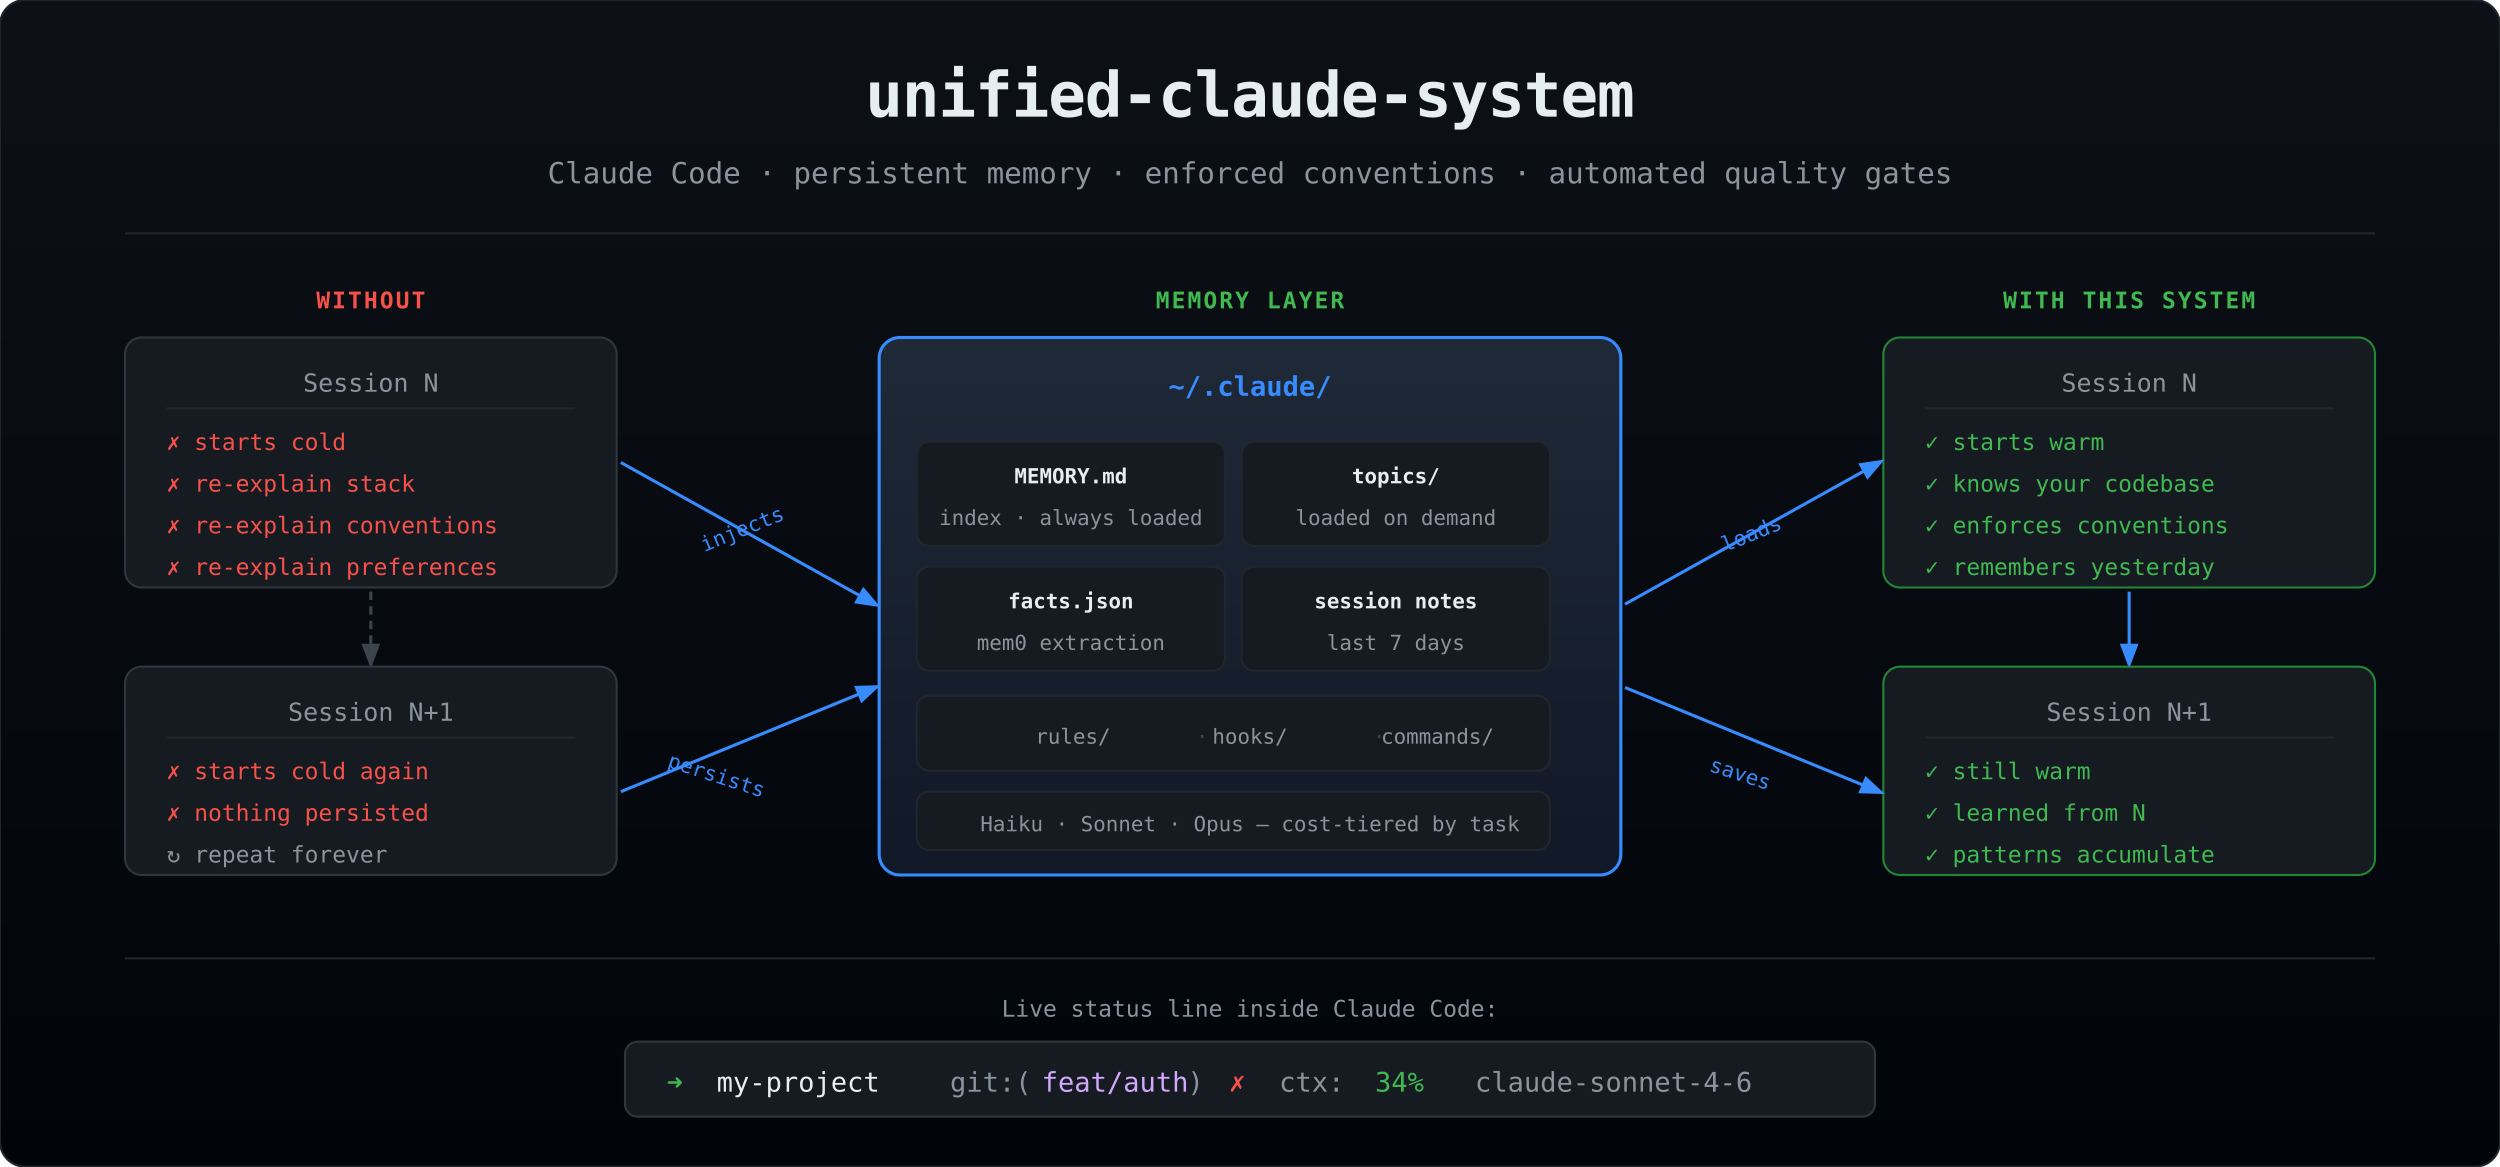
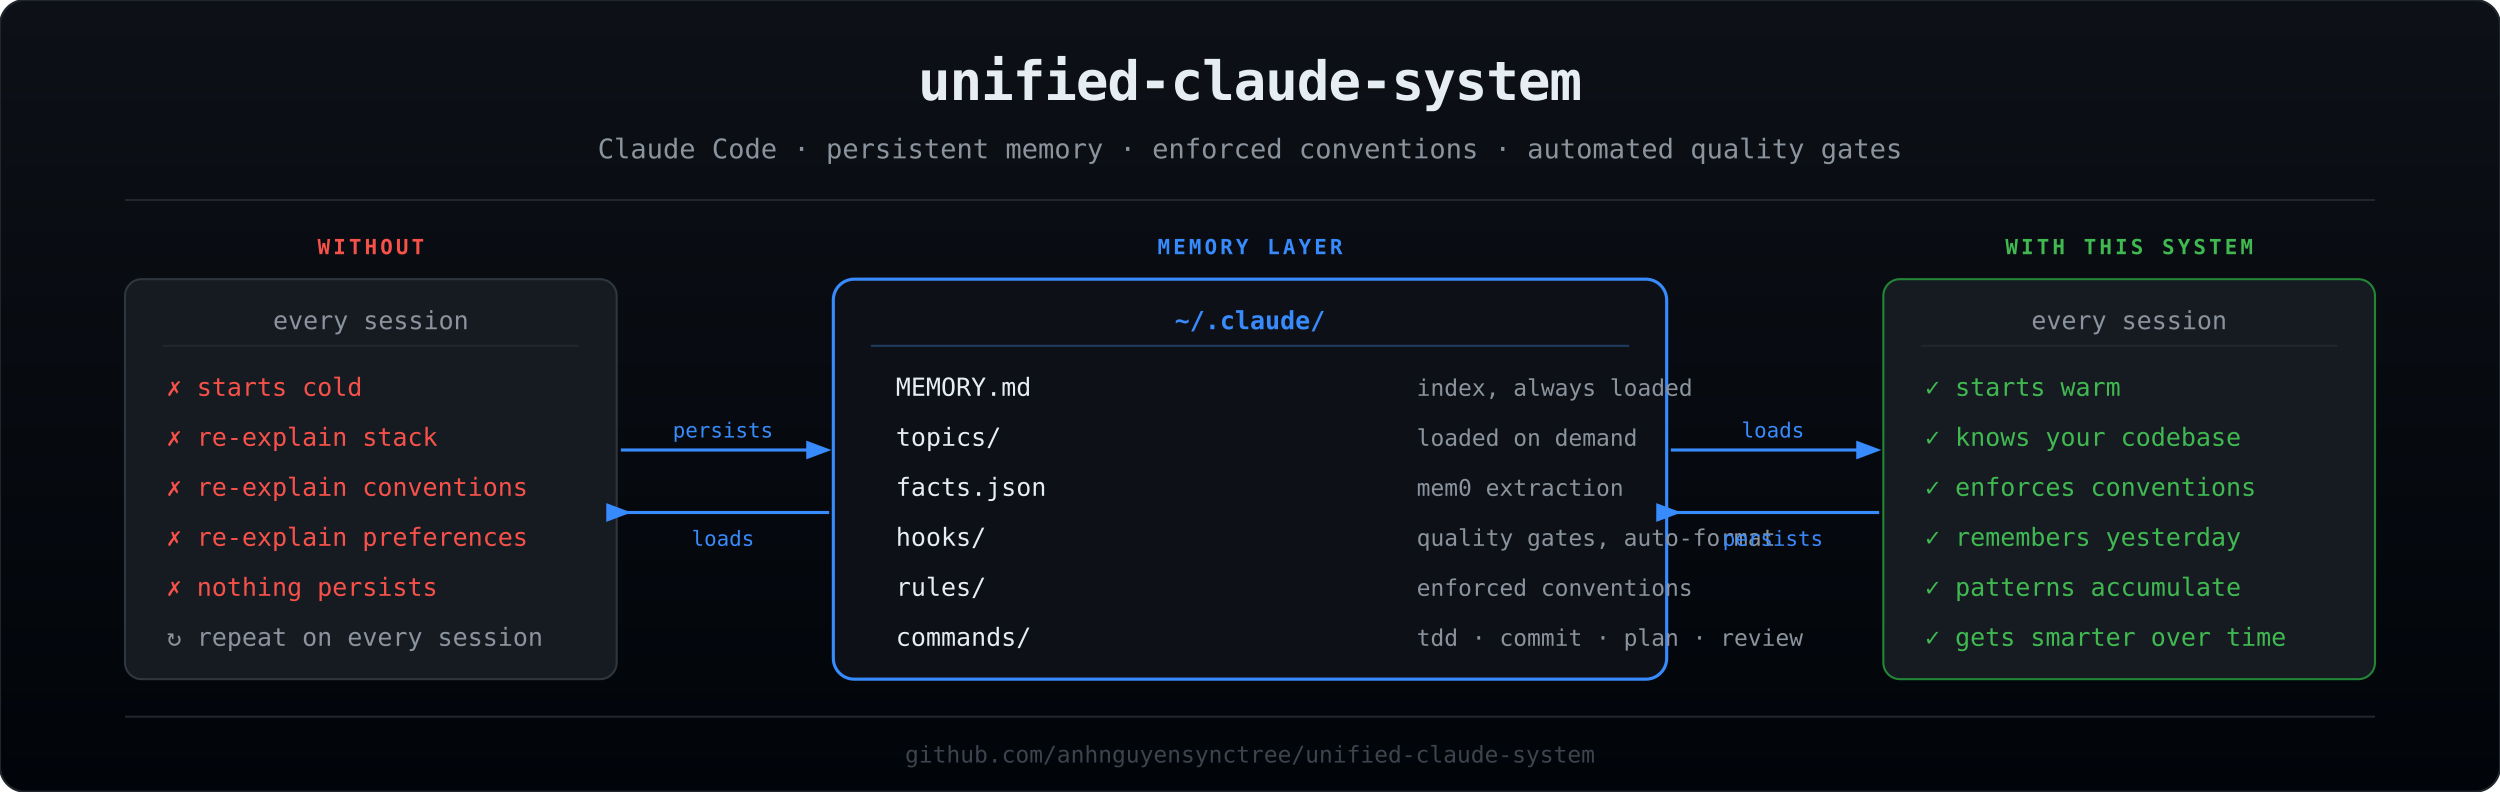
- <svg xmlns="http://www.w3.org/2000/svg" width="1200" height="560" viewBox="0 0 1200 560" font-family="ui-monospace, 'Cascadia Code', 'Fira Mono', monospace">
+ <svg xmlns="http://www.w3.org/2000/svg" width="1200" height="380" viewBox="0 0 1200 380" font-family="ui-monospace, 'Cascadia Code', 'Fira Mono', monospace">
  <defs>
-     <marker id="arrow" markerWidth="8" markerHeight="8" refX="6" refY="3" orient="auto">
+     <marker id="arr" markerWidth="8" markerHeight="8" refX="6" refY="3" orient="auto">
      <path d="M0,0 L0,6 L8,3 z" fill="#388bfd" />
    </marker>
-     <marker id="arrow-dim" markerWidth="8" markerHeight="8" refX="6" refY="3" orient="auto">
-       <path d="M0,0 L0,6 L8,3 z" fill="#3d444d" />
+     <marker id="arr-l" markerWidth="8" markerHeight="8" refX="2" refY="3" orient="auto">
+       <path d="M8,0 L8,6 L0,3 z" fill="#388bfd" />
    </marker>
    <linearGradient id="bg" x1="0" y1="0" x2="0" y2="1">
      <stop offset="0%" stop-color="#0d1117" />
      <stop offset="100%" stop-color="#010409" />
    </linearGradient>
-     <linearGradient id="mem-grad" x1="0" y1="0" x2="0" y2="1">
-       <stop offset="0%" stop-color="#1f2937" />
-       <stop offset="100%" stop-color="#111827" />
-     </linearGradient>
  </defs>
-   <rect width="1200" height="560" fill="url(#bg)" rx="12" />
-   <rect width="1200" height="560" fill="none" stroke="#21262d" stroke-width="1" rx="12" />
-   <text x="600" y="56" font-size="30" fill="#e6edf3" text-anchor="middle" font-weight="bold" letter-spacing="-0.5">unified-claude-system</text>
-   <text x="600" y="88" font-size="14" fill="#8b949e" text-anchor="middle">Claude Code · persistent memory · enforced conventions · automated quality gates</text>
-   <line x1="60" y1="112" x2="1140" y2="112" stroke="#21262d" stroke-width="1" />
-   <text x="178" y="148" font-size="11" fill="#f85149" text-anchor="middle" font-weight="bold" letter-spacing="1">WITHOUT</text>
-   <rect x="60" y="162" width="236" height="120" rx="8" fill="#161b22" stroke="#30363d" stroke-width="1" />
-   <text x="178" y="188" font-size="12" fill="#8b949e" text-anchor="middle">Session N</text>
-   <line x1="80" y1="196" x2="276" y2="196" stroke="#21262d" stroke-width="1" />
-   <text x="80" y="216" font-size="11" fill="#f85149">✗  starts cold</text>
-   <text x="80" y="236" font-size="11" fill="#f85149">✗  re-explain stack</text>
-   <text x="80" y="256" font-size="11" fill="#f85149">✗  re-explain conventions</text>
-   <text x="80" y="276" font-size="11" fill="#f85149">✗  re-explain preferences</text>
-   <line x1="178" y1="284" x2="178" y2="318" stroke="#3d444d" stroke-width="1.5" stroke-dasharray="4,3" marker-end="url(#arrow-dim)" />
-   <rect x="60" y="320" width="236" height="100" rx="8" fill="#161b22" stroke="#30363d" stroke-width="1" />
-   <text x="178" y="346" font-size="12" fill="#8b949e" text-anchor="middle">Session N+1</text>
-   <line x1="80" y1="354" x2="276" y2="354" stroke="#21262d" stroke-width="1" />
-   <text x="80" y="374" font-size="11" fill="#f85149">✗  starts cold again</text>
-   <text x="80" y="394" font-size="11" fill="#f85149">✗  nothing persisted</text>
-   <text x="80" y="414" font-size="11" fill="#8b949e">↻  repeat forever</text>
-   <text x="600" y="148" font-size="11" fill="#3fb950" text-anchor="middle" font-weight="bold" letter-spacing="1">MEMORY LAYER</text>
-   <rect x="422" y="162" width="356" height="258" rx="10" fill="url(#mem-grad)" stroke="#388bfd" stroke-width="1.5" />
-   <text x="600" y="190" font-size="13" fill="#388bfd" text-anchor="middle" font-weight="bold">~/.claude/</text>
-   <line x1="440" y1="200" x2="760" y2="200" stroke="#21262d" stroke-width="1" />
-   <rect x="440" y="212" width="148" height="50" rx="6" fill="#161b22" stroke="#21262d" stroke-width="1" />
-   <text x="514" y="232" font-size="10" fill="#e6edf3" text-anchor="middle" font-weight="bold">MEMORY.md</text>
-   <text x="514" y="252" font-size="10" fill="#8b949e" text-anchor="middle">index · always loaded</text>
-   <rect x="596" y="212" width="148" height="50" rx="6" fill="#161b22" stroke="#21262d" stroke-width="1" />
-   <text x="670" y="232" font-size="10" fill="#e6edf3" text-anchor="middle" font-weight="bold">topics/</text>
-   <text x="670" y="252" font-size="10" fill="#8b949e" text-anchor="middle">loaded on demand</text>
-   <rect x="440" y="272" width="148" height="50" rx="6" fill="#161b22" stroke="#21262d" stroke-width="1" />
-   <text x="514" y="292" font-size="10" fill="#e6edf3" text-anchor="middle" font-weight="bold">facts.json</text>
-   <text x="514" y="312" font-size="10" fill="#8b949e" text-anchor="middle">mem0 extraction</text>
-   <rect x="596" y="272" width="148" height="50" rx="6" fill="#161b22" stroke="#21262d" stroke-width="1" />
-   <text x="670" y="292" font-size="10" fill="#e6edf3" text-anchor="middle" font-weight="bold">session notes</text>
-   <text x="670" y="312" font-size="10" fill="#8b949e" text-anchor="middle">last 7 days</text>
-   <rect x="440" y="334" width="304" height="36" rx="6" fill="#161b22" stroke="#21262d" stroke-width="1" />
-   <text x="515" y="357" font-size="10" fill="#8b949e" text-anchor="middle">rules/</text>
-   <text x="574" y="357" font-size="10" fill="#3d444d">·</text>
-   <text x="600" y="357" font-size="10" fill="#8b949e" text-anchor="middle">hooks/</text>
-   <text x="659" y="357" font-size="10" fill="#3d444d">·</text>
-   <text x="690" y="357" font-size="10" fill="#8b949e" text-anchor="middle">commands/</text>
-   <rect x="440" y="380" width="304" height="28" rx="6" fill="#161b22" stroke="#21262d" stroke-width="1" />
-   <text x="600" y="399" font-size="10" fill="#8b949e" text-anchor="middle">Haiku · Sonnet · Opus  —  cost-tiered by task</text>
-   <text x="1022" y="148" font-size="11" fill="#3fb950" text-anchor="middle" font-weight="bold" letter-spacing="1">WITH THIS SYSTEM</text>
-   <rect x="904" y="162" width="236" height="120" rx="8" fill="#161b22" stroke="#238636" stroke-width="1" />
-   <text x="1022" y="188" font-size="12" fill="#8b949e" text-anchor="middle">Session N</text>
-   <line x1="924" y1="196" x2="1120" y2="196" stroke="#21262d" stroke-width="1" />
-   <text x="924" y="216" font-size="11" fill="#3fb950">✓  starts warm</text>
-   <text x="924" y="236" font-size="11" fill="#3fb950">✓  knows your codebase</text>
-   <text x="924" y="256" font-size="11" fill="#3fb950">✓  enforces conventions</text>
-   <text x="924" y="276" font-size="11" fill="#3fb950">✓  remembers yesterday</text>
-   <line x1="1022" y1="284" x2="1022" y2="318" stroke="#388bfd" stroke-width="1.5" marker-end="url(#arrow)" />
-   <rect x="904" y="320" width="236" height="100" rx="8" fill="#161b22" stroke="#238636" stroke-width="1" />
-   <text x="1022" y="346" font-size="12" fill="#8b949e" text-anchor="middle">Session N+1</text>
-   <line x1="924" y1="354" x2="1120" y2="354" stroke="#21262d" stroke-width="1" />
-   <text x="924" y="374" font-size="11" fill="#3fb950">✓  still warm</text>
-   <text x="924" y="394" font-size="11" fill="#3fb950">✓  learned from N</text>
-   <text x="924" y="414" font-size="11" fill="#3fb950">✓  patterns accumulate</text>
-   <line x1="298" y1="222" x2="420" y2="290" stroke="#388bfd" stroke-width="1.5" marker-end="url(#arrow)" />
-   <text x="338" y="265" font-size="10" fill="#388bfd" transform="rotate(-22, 338, 265)">injects</text>
-   <line x1="298" y1="380" x2="420" y2="330" stroke="#388bfd" stroke-width="1.5" marker-end="url(#arrow)" />
-   <text x="320" y="368" font-size="10" fill="#388bfd" transform="rotate(18, 320, 368)">persists</text>
-   <line x1="780" y1="290" x2="902" y2="222" stroke="#388bfd" stroke-width="1.5" marker-end="url(#arrow)" />
-   <text x="828" y="265" font-size="10" fill="#388bfd" transform="rotate(-22, 828, 265)">loads</text>
-   <line x1="780" y1="330" x2="902" y2="380" stroke="#388bfd" stroke-width="1.5" marker-end="url(#arrow)" />
-   <text x="820" y="370" font-size="10" fill="#388bfd" transform="rotate(18, 820, 370)">saves</text>
-   <line x1="60" y1="460" x2="1140" y2="460" stroke="#21262d" stroke-width="1" />
-   <text x="600" y="488" font-size="11" fill="#8b949e" text-anchor="middle">Live status line inside Claude Code:</text>
-   <rect x="300" y="500" width="600" height="36" rx="6" fill="#161b22" stroke="#30363d" stroke-width="1" />
-   <text x="320" y="524" font-size="13" fill="#3fb950">➜</text>
-   <text x="344" y="524" font-size="13" fill="#e6edf3">my-project</text>
-   <text x="456" y="524" font-size="13" fill="#8b949e">git:(</text>
-   <text x="500" y="524" font-size="13" fill="#d2a8ff">feat/auth</text>
-   <text x="570" y="524" font-size="13" fill="#8b949e">)</text>
-   <text x="590" y="524" font-size="13" fill="#f85149">✗</text>
-   <text x="614" y="524" font-size="13" fill="#8b949e">  ctx:</text>
-   <text x="660" y="524" font-size="13" fill="#3fb950">34%</text>
-   <text x="708" y="524" font-size="13" fill="#8b949e">  claude-sonnet-4-6</text>
+   <rect width="1200" height="380" fill="url(#bg)" rx="12" />
+   <rect width="1200" height="380" fill="none" stroke="#21262d" stroke-width="1" rx="12" />
+   <text x="600" y="48" font-size="26" fill="#e6edf3" text-anchor="middle" font-weight="bold" letter-spacing="-0.5">unified-claude-system</text>
+   <text x="600" y="76" font-size="13" fill="#8b949e" text-anchor="middle">Claude Code · persistent memory · enforced conventions · automated quality gates</text>
+   <line x1="60" y1="96" x2="1140" y2="96" stroke="#21262d" stroke-width="1" />
+   <text x="178" y="122" font-size="10" fill="#f85149" text-anchor="middle" font-weight="bold" letter-spacing="1.5">WITHOUT</text>
+   <rect x="60" y="134" width="236" height="192" rx="8" fill="#161b22" stroke="#30363d" stroke-width="1" />
+   <text x="178" y="158" font-size="12" fill="#8b949e" text-anchor="middle">every session</text>
+   <line x1="78" y1="166" x2="278" y2="166" stroke="#21262d" stroke-width="1" />
+   <text x="80" y="190" font-size="12" fill="#f85149">✗  starts cold</text>
+   <text x="80" y="214" font-size="12" fill="#f85149">✗  re-explain stack</text>
+   <text x="80" y="238" font-size="12" fill="#f85149">✗  re-explain conventions</text>
+   <text x="80" y="262" font-size="12" fill="#f85149">✗  re-explain preferences</text>
+   <text x="80" y="286" font-size="12" fill="#f85149">✗  nothing persists</text>
+   <text x="80" y="310" font-size="12" fill="#8b949e">↻  repeat on every session</text>
+   <text x="600" y="122" font-size="10" fill="#388bfd" text-anchor="middle" font-weight="bold" letter-spacing="1.5">MEMORY LAYER</text>
+   <rect x="400" y="134" width="400" height="192" rx="10" fill="#0d1117" stroke="#388bfd" stroke-width="1.5" />
+   <text x="600" y="158" font-size="12" fill="#388bfd" text-anchor="middle" font-weight="bold">~/.claude/</text>
+   <line x1="418" y1="166" x2="782" y2="166" stroke="#1f3a5e" stroke-width="1" />
+   <text x="430" y="190" font-size="12" fill="#e6edf3">MEMORY.md</text>
+   <text x="680" y="190" font-size="11" fill="#8b949e">index, always loaded</text>
+   <text x="430" y="214" font-size="12" fill="#e6edf3">topics/</text>
+   <text x="680" y="214" font-size="11" fill="#8b949e">loaded on demand</text>
+   <text x="430" y="238" font-size="12" fill="#e6edf3">facts.json</text>
+   <text x="680" y="238" font-size="11" fill="#8b949e">mem0 extraction</text>
+   <text x="430" y="262" font-size="12" fill="#e6edf3">hooks/</text>
+   <text x="680" y="262" font-size="11" fill="#8b949e">quality gates, auto-format</text>
+   <text x="430" y="286" font-size="12" fill="#e6edf3">rules/</text>
+   <text x="680" y="286" font-size="11" fill="#8b949e">enforced conventions</text>
+   <text x="430" y="310" font-size="12" fill="#e6edf3">commands/</text>
+   <text x="680" y="310" font-size="11" fill="#8b949e">tdd · commit · plan · review</text>
+   <text x="1022" y="122" font-size="10" fill="#3fb950" text-anchor="middle" font-weight="bold" letter-spacing="1.5">WITH THIS SYSTEM</text>
+   <rect x="904" y="134" width="236" height="192" rx="8" fill="#161b22" stroke="#238636" stroke-width="1" />
+   <text x="1022" y="158" font-size="12" fill="#8b949e" text-anchor="middle">every session</text>
+   <line x1="922" y1="166" x2="1122" y2="166" stroke="#21262d" stroke-width="1" />
+   <text x="924" y="190" font-size="12" fill="#3fb950">✓  starts warm</text>
+   <text x="924" y="214" font-size="12" fill="#3fb950">✓  knows your codebase</text>
+   <text x="924" y="238" font-size="12" fill="#3fb950">✓  enforces conventions</text>
+   <text x="924" y="262" font-size="12" fill="#3fb950">✓  remembers yesterday</text>
+   <text x="924" y="286" font-size="12" fill="#3fb950">✓  patterns accumulate</text>
+   <text x="924" y="310" font-size="12" fill="#3fb950">✓  gets smarter over time</text>
+   <line x1="298" y1="216" x2="396" y2="216" stroke="#388bfd" stroke-width="1.5" marker-end="url(#arr)" />
+   <text x="347" y="210" font-size="10" fill="#388bfd" text-anchor="middle">persists</text>
+   <line x1="398" y1="246" x2="300" y2="246" stroke="#388bfd" stroke-width="1.5" marker-end="url(#arr-l)" />
+   <text x="347" y="262" font-size="10" fill="#388bfd" text-anchor="middle">loads</text>
+   <line x1="802" y1="216" x2="900" y2="216" stroke="#388bfd" stroke-width="1.5" marker-end="url(#arr)" />
+   <text x="851" y="210" font-size="10" fill="#388bfd" text-anchor="middle">loads</text>
+   <line x1="902" y1="246" x2="804" y2="246" stroke="#388bfd" stroke-width="1.5" marker-end="url(#arr-l)" />
+   <text x="851" y="262" font-size="10" fill="#388bfd" text-anchor="middle">persists</text>
+   <line x1="60" y1="344" x2="1140" y2="344" stroke="#21262d" stroke-width="1" />
+   <text x="600" y="366" font-size="11" fill="#3d444d" text-anchor="middle">github.com/anhnguyensynctree/unified-claude-system</text>
</svg>
